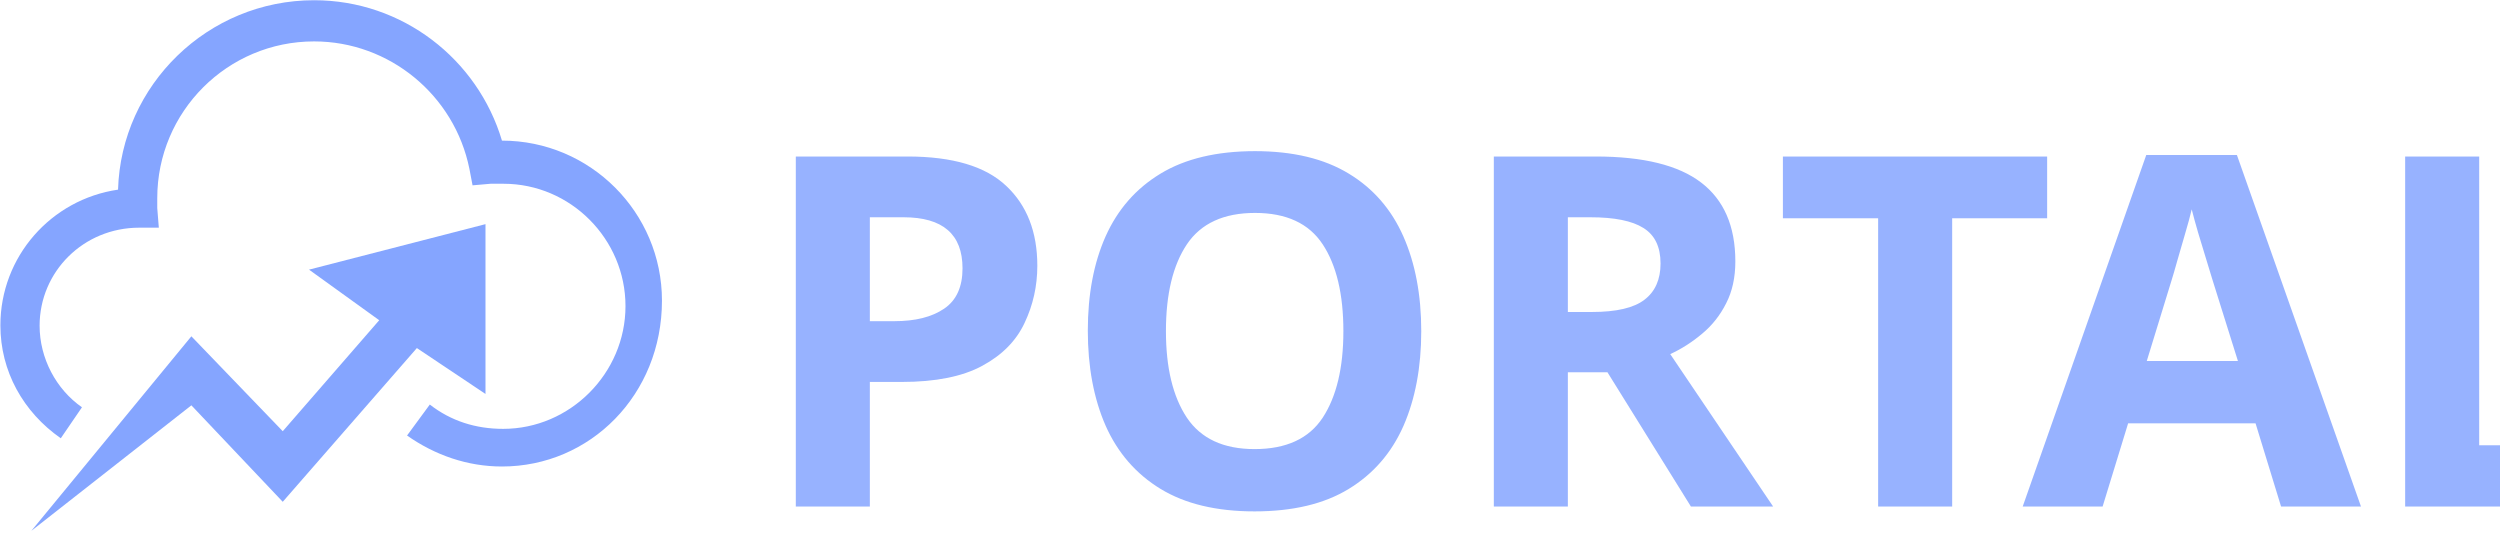
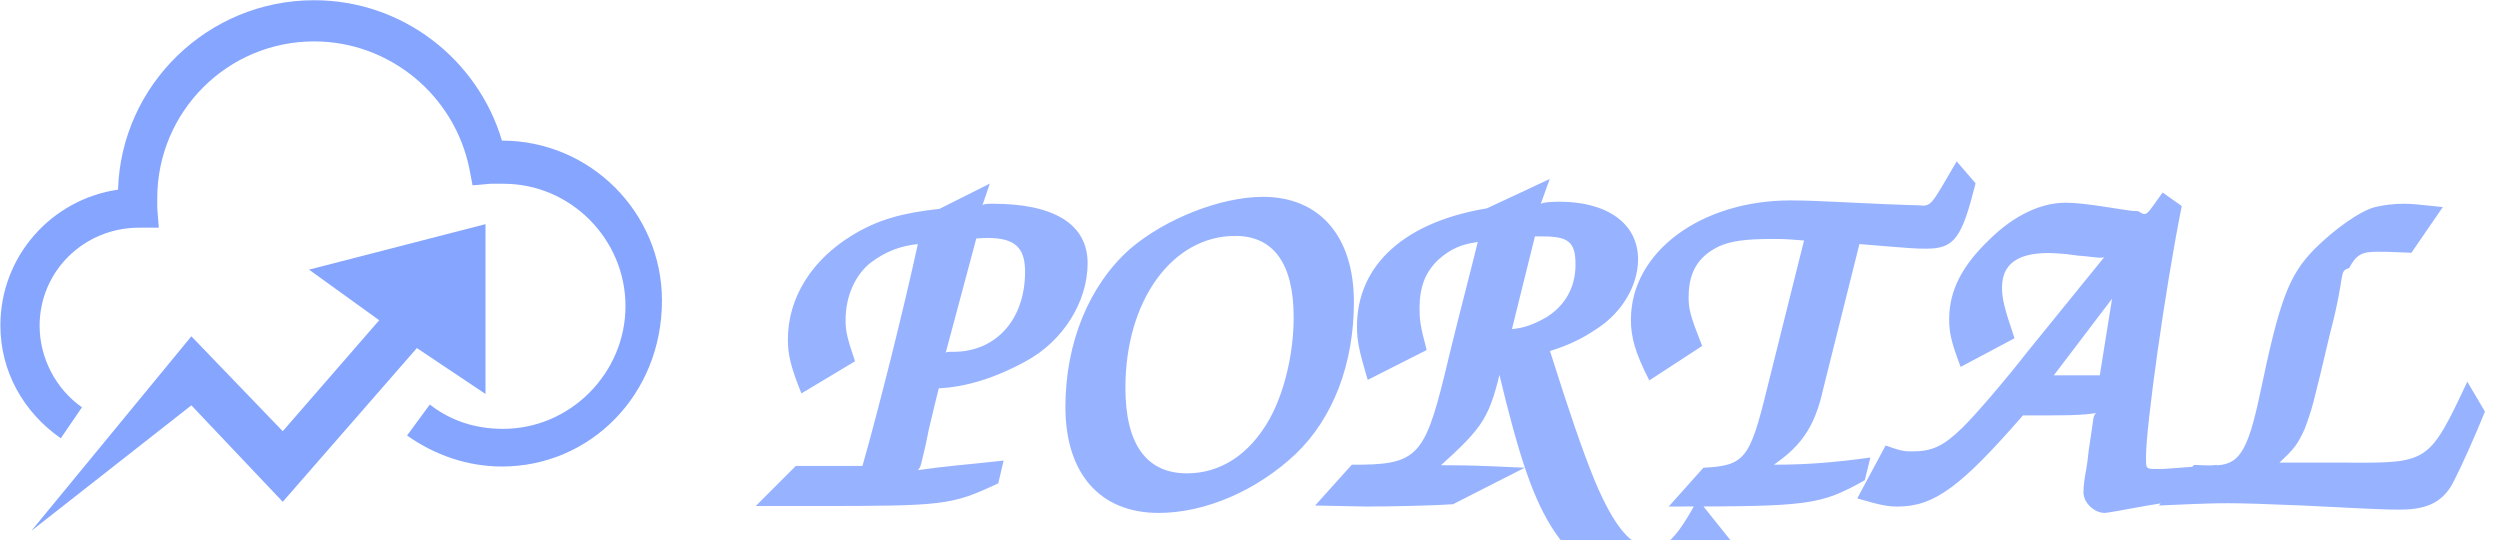
<svg xmlns="http://www.w3.org/2000/svg" width="153px" height="33px" viewBox="0 0 153 33" version="1.1">
  <g id="页面-1" stroke="none" stroke-width="1" fill="none" fill-rule="evenodd">
    <g id="LOGO" transform="translate(-10, -9)">
      <rect id="矩形" x="0" y="0" width="300" height="50" />
-       <text class="svg_color" id="PORTAL" opacity="0.85" font-family="HanziPenTC-W5, HanziPen TC" font-size="30" font-weight="bold" line-spacing="32" fill="#85A5FF">
+       <text class="svg_color" id="PORTAL" opacity="0.85" font-family="ComicSansMS-Bold, Comic Sans MS" font-size="30" font-weight="bold" line-spacing="32" fill="#85A5FF">
        <tspan x="56" y="40">PORTAL</tspan>
      </text>
      <g class="svg_color" id="hcs_mgw-闪电立方" transform="translate(10, 9)" fill="#85A5FF" fill-rule="nonzero">
        <polygon id="路径" points="18.912 16.502 23.208 19.598 17.304 26.39 11.712 20.582 1.92 32.486 11.712 24.806 17.304 30.71 25.512 21.302 29.712 24.11 29.712 13.718" />
        <path d="M30.72,28.55 C28.608,28.55 26.616,27.854 24.912,26.654 L26.304,24.758 C27.6,25.766 29.112,26.246 30.792,26.246 C34.896,26.246 38.28,22.838 38.28,18.734 C38.28,14.63 34.92,11.246 30.816,11.246 L30.024,11.246 L28.92,11.342 L28.728,10.334 C27.816,5.822 23.832,2.534 19.224,2.534 C13.92,2.534 9.624,6.83 9.624,12.134 L9.624,12.734 L9.72,13.934 L8.52,13.934 C5.112,13.934 2.424,16.622 2.424,19.934 C2.424,21.926 3.432,23.822 5.016,24.926 L3.72,26.822 C1.416,25.214 0.024,22.718 0.024,19.91 C0.024,15.71 3.12,12.206 7.224,11.606 C7.416,5.198 12.72,0.014 19.224,0.014 C24.624,0.014 29.232,3.614 30.72,8.606 C36.12,8.606 40.512,12.998 40.512,18.398 C40.512,24.158 36.12,28.55 30.72,28.55" id="路径" />
      </g>
    </g>
  </g>
</svg>
